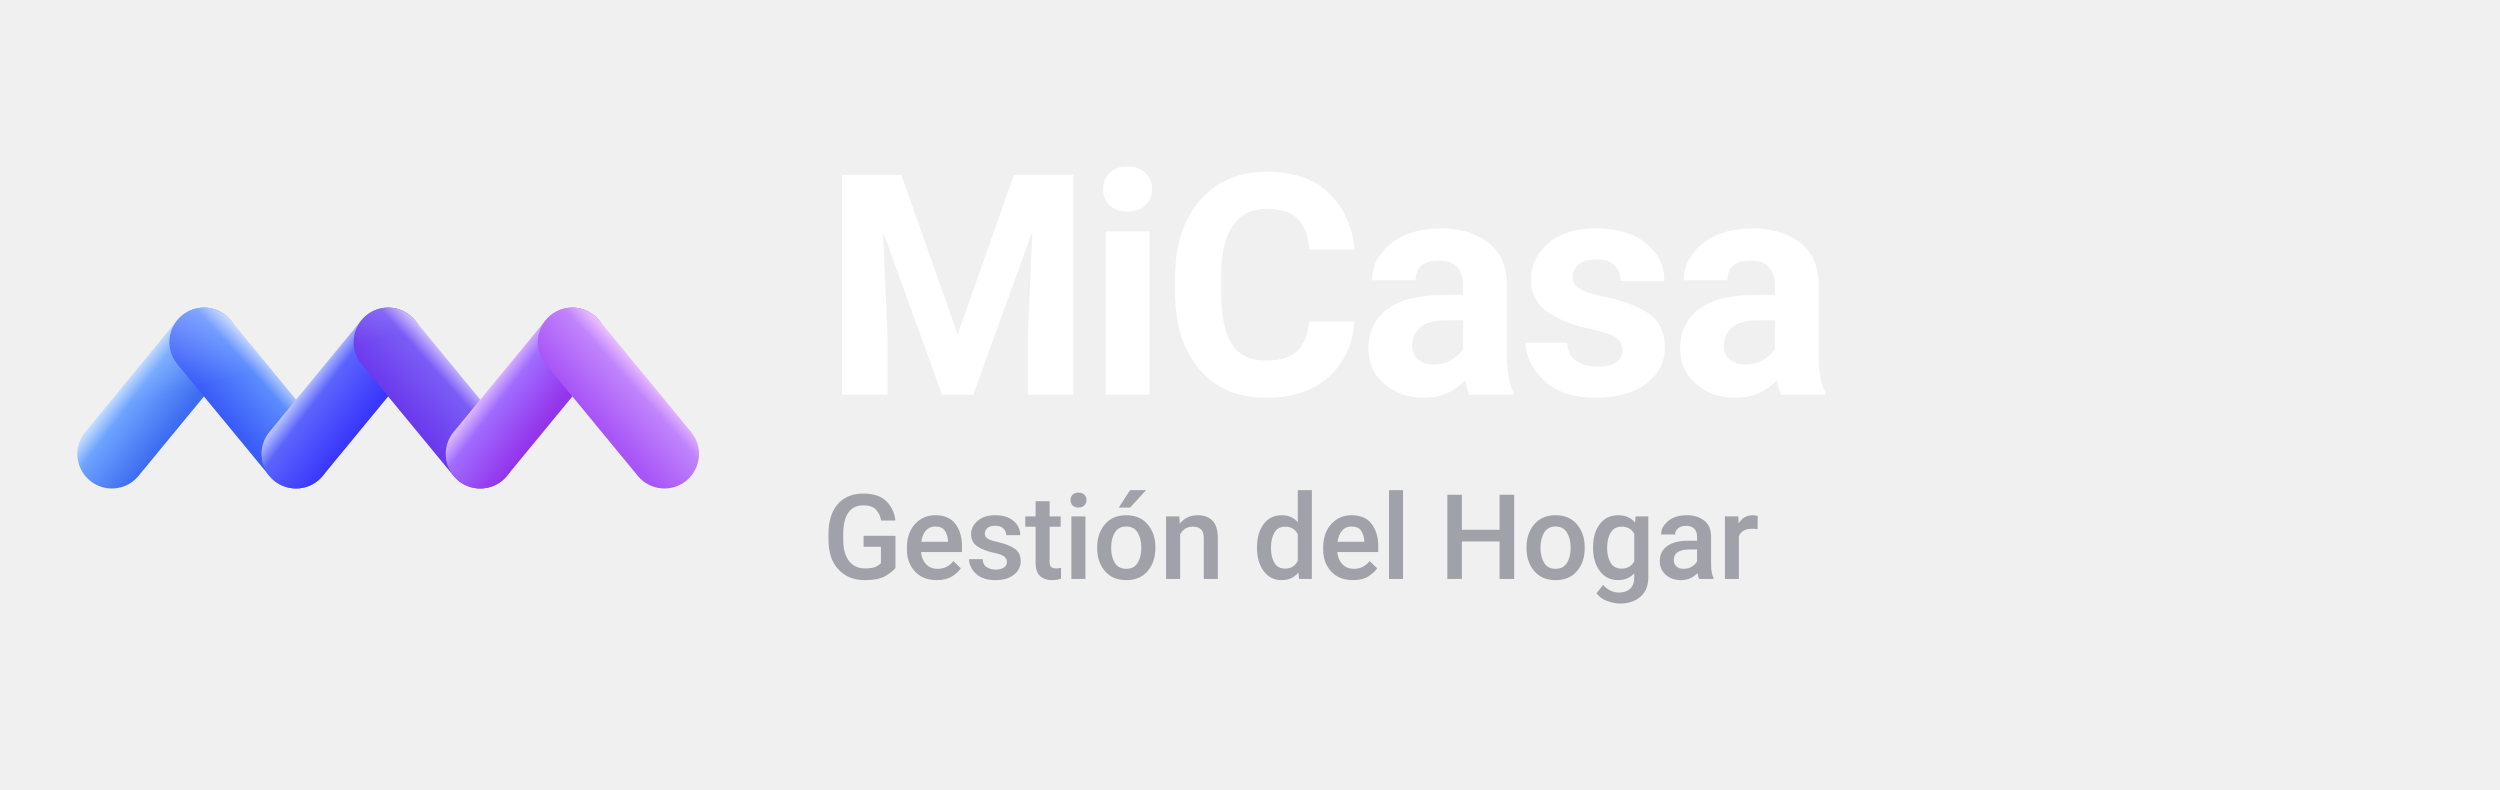
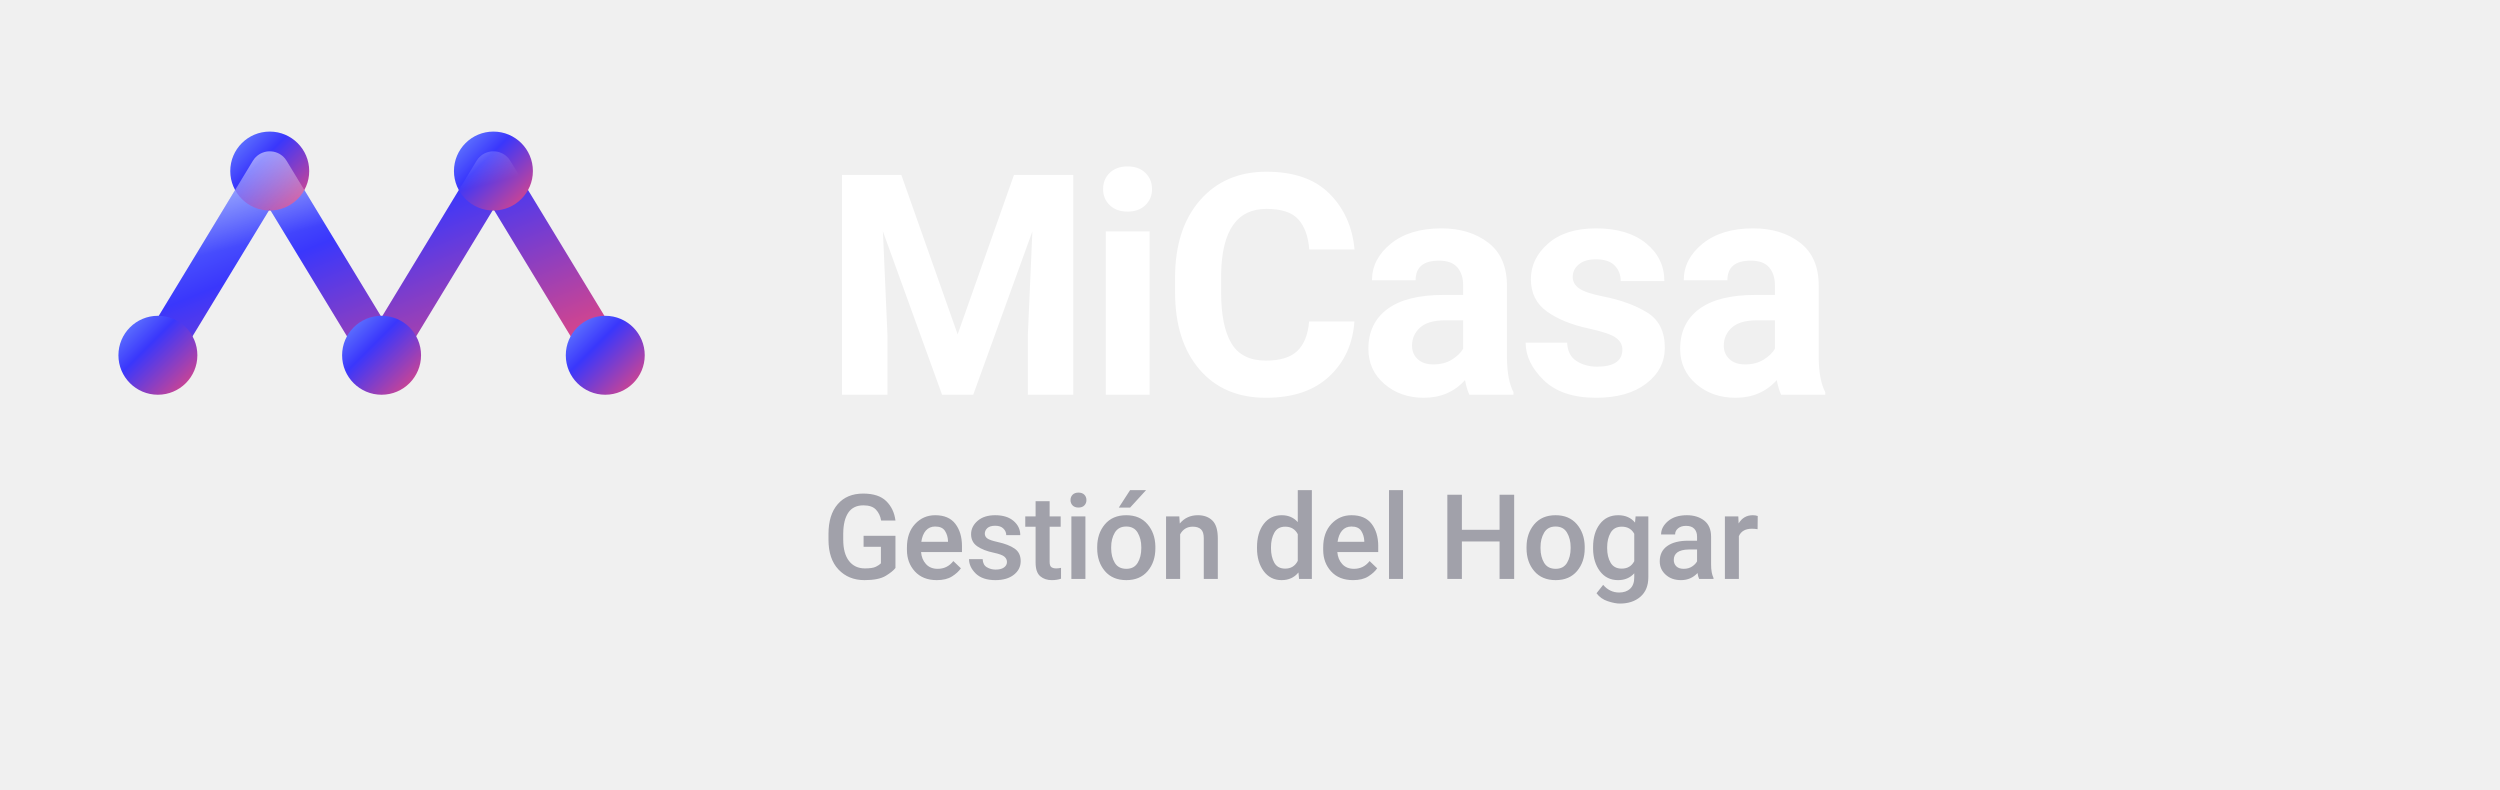
<svg xmlns="http://www.w3.org/2000/svg" viewBox="0 0 760 240" role="img" aria-labelledby="micasaLogoWhiteTitle micasaLogoWhiteDesc">
  <defs>
-     <linearGradient id="micasaWhiteBar-0" x1="0" y1="0" x2="0.12" y2="1">
-       <stop offset="0%" stop-color="#d2e4ff" />
-       <stop offset="28%" stop-color="#6ea4ff" />
-       <stop offset="100%" stop-color="#3d6cf0" />
+     <linearGradient id="micasaBrandGradientWhite" x1="0%" y1="0%" x2="100%" y2="100%">
+       <stop offset="0%" stop-color="#6d8bff" />
+       <stop offset="38%" stop-color="#3a37fc" />
+       <stop offset="100%" stop-color="#ee477a" />
    </linearGradient>
-     <linearGradient id="micasaWhiteBar-1" x1="0" y1="0" x2="0.12" y2="1">
-       <stop offset="0%" stop-color="#c8d8ff" />
-       <stop offset="28%" stop-color="#5b8cff" />
-       <stop offset="100%" stop-color="#3a5cf8" />
+     <linearGradient id="micasaBrandGlossWhite" x1="0%" y1="0%" x2="55%" y2="90%">
+       <stop offset="0%" stop-color="#ffffff" stop-opacity="0.55" />
+       <stop offset="42%" stop-color="#ffffff" stop-opacity="0" />
    </linearGradient>
-     <linearGradient id="micasaWhiteBar-2" x1="0" y1="0" x2="0.12" y2="1">
-       <stop offset="0%" stop-color="#c5d0ff" />
-       <stop offset="28%" stop-color="#5b64fc" />
-       <stop offset="100%" stop-color="#3a37fc" />
-     </linearGradient>
-     <linearGradient id="micasaWhiteBar-3" x1="0" y1="0" x2="0.12" y2="1">
-       <stop offset="0%" stop-color="#d4c4ff" />
-       <stop offset="28%" stop-color="#7b5cf6" />
-       <stop offset="100%" stop-color="#6b3aed" />
-     </linearGradient>
-     <linearGradient id="micasaWhiteBar-4" x1="0" y1="0" x2="0.12" y2="1">
-       <stop offset="0%" stop-color="#e4c4ff" />
-       <stop offset="28%" stop-color="#a06cff" />
-       <stop offset="100%" stop-color="#9333ea" />
-     </linearGradient>
-     <linearGradient id="micasaWhiteBar-5" x1="0" y1="0" x2="0.12" y2="1">
-       <stop offset="0%" stop-color="#efc6ff" />
-       <stop offset="28%" stop-color="#c084fc" />
-       <stop offset="100%" stop-color="#a855f7" />
-     </linearGradient>
-     <linearGradient id="micasaWhiteGloss" x1="12%" y1="0%" x2="78%" y2="100%">
-       <stop offset="0%" stop-color="#ffffff" stop-opacity="0.38" />
-       <stop offset="36%" stop-color="#ffffff" stop-opacity="0" />
-     </linearGradient>
-     <clipPath id="micasaWhiteClip">
-       <rect x="-10.5" y="-10.5" width="65.045" height="21" rx="10.5" transform="translate(16 56) rotate(-50.52754)" />
-       <rect x="-10.5" y="-10.5" width="65.045" height="21" rx="10.5" transform="translate(44 22) rotate(50.52754)" />
-       <rect x="-10.5" y="-10.5" width="65.045" height="21" rx="10.5" transform="translate(72 56) rotate(-50.52754)" />
-       <rect x="-10.5" y="-10.5" width="65.045" height="21" rx="10.5" transform="translate(100 22) rotate(50.52754)" />
-       <rect x="-10.5" y="-10.5" width="65.045" height="21" rx="10.5" transform="translate(128 56) rotate(-50.52754)" />
-       <rect x="-10.5" y="-10.5" width="65.045" height="21" rx="10.5" transform="translate(156 22) rotate(50.52754)" />
-     </clipPath>
  </defs>
-   <g transform="translate(18 82)">
-     <rect x="-10.5" y="-10.5" width="65.045" height="21" rx="10.5" transform="translate(16 56) rotate(-50.52754)" fill="url(#micasaWhiteBar-0)" />
-     <rect x="-10.5" y="-10.5" width="65.045" height="21" rx="10.5" transform="translate(44 22) rotate(50.52754)" fill="url(#micasaWhiteBar-1)" />
-     <rect x="-10.5" y="-10.5" width="65.045" height="21" rx="10.5" transform="translate(72 56) rotate(-50.52754)" fill="url(#micasaWhiteBar-2)" />
-     <rect x="-10.5" y="-10.5" width="65.045" height="21" rx="10.5" transform="translate(100 22) rotate(50.52754)" fill="url(#micasaWhiteBar-3)" />
-     <rect x="-10.5" y="-10.5" width="65.045" height="21" rx="10.5" transform="translate(128 56) rotate(-50.52754)" fill="url(#micasaWhiteBar-4)" />
-     <rect x="-10.5" y="-10.5" width="65.045" height="21" rx="10.5" transform="translate(156 22) rotate(50.52754)" fill="url(#micasaWhiteBar-5)" />
-     <rect x="0" y="0" width="196" height="78" fill="url(#micasaWhiteGloss)" clip-path="url(#micasaWhiteClip)" />
+   <g transform="translate(28 28)">
+     <path d="M20 80 L54 24 L88 80 L122 24 L156 80" fill="none" stroke="url(#micasaBrandGradientWhite)" stroke-width="12" stroke-linecap="round" stroke-linejoin="round" />
+     <circle cx="20" cy="80" r="12" fill="url(#micasaBrandGradientWhite)" />
+     <circle cx="54" cy="24" r="12" fill="url(#micasaBrandGradientWhite)" />
+     <circle cx="88" cy="80" r="12" fill="url(#micasaBrandGradientWhite)" />
+     <circle cx="122" cy="24" r="12" fill="url(#micasaBrandGradientWhite)" />
+     <circle cx="156" cy="80" r="12" fill="url(#micasaBrandGradientWhite)" />
+     <path d="M20 80 L54 24 L88 80 L122 24 L156 80" fill="none" stroke="url(#micasaBrandGlossWhite)" stroke-width="12" stroke-linecap="round" stroke-linejoin="round" />
  </g>
  <text x="250" y="120" fill="#FFFFFF" font-family="ui-sans-serif, system-ui, -apple-system, Segoe UI, Roboto, Helvetica, Arial, sans-serif" font-size="94" font-weight="600" letter-spacing="-2">
    MiCasa
  </text>
  <text x="250" y="176" fill="#A1A1AA" font-family="ui-sans-serif, system-ui, -apple-system, Segoe UI, Roboto, Helvetica, Arial, sans-serif" font-size="36" font-weight="500" letter-spacing="-0.3">
    Gestión del Hogar
  </text>
</svg>
